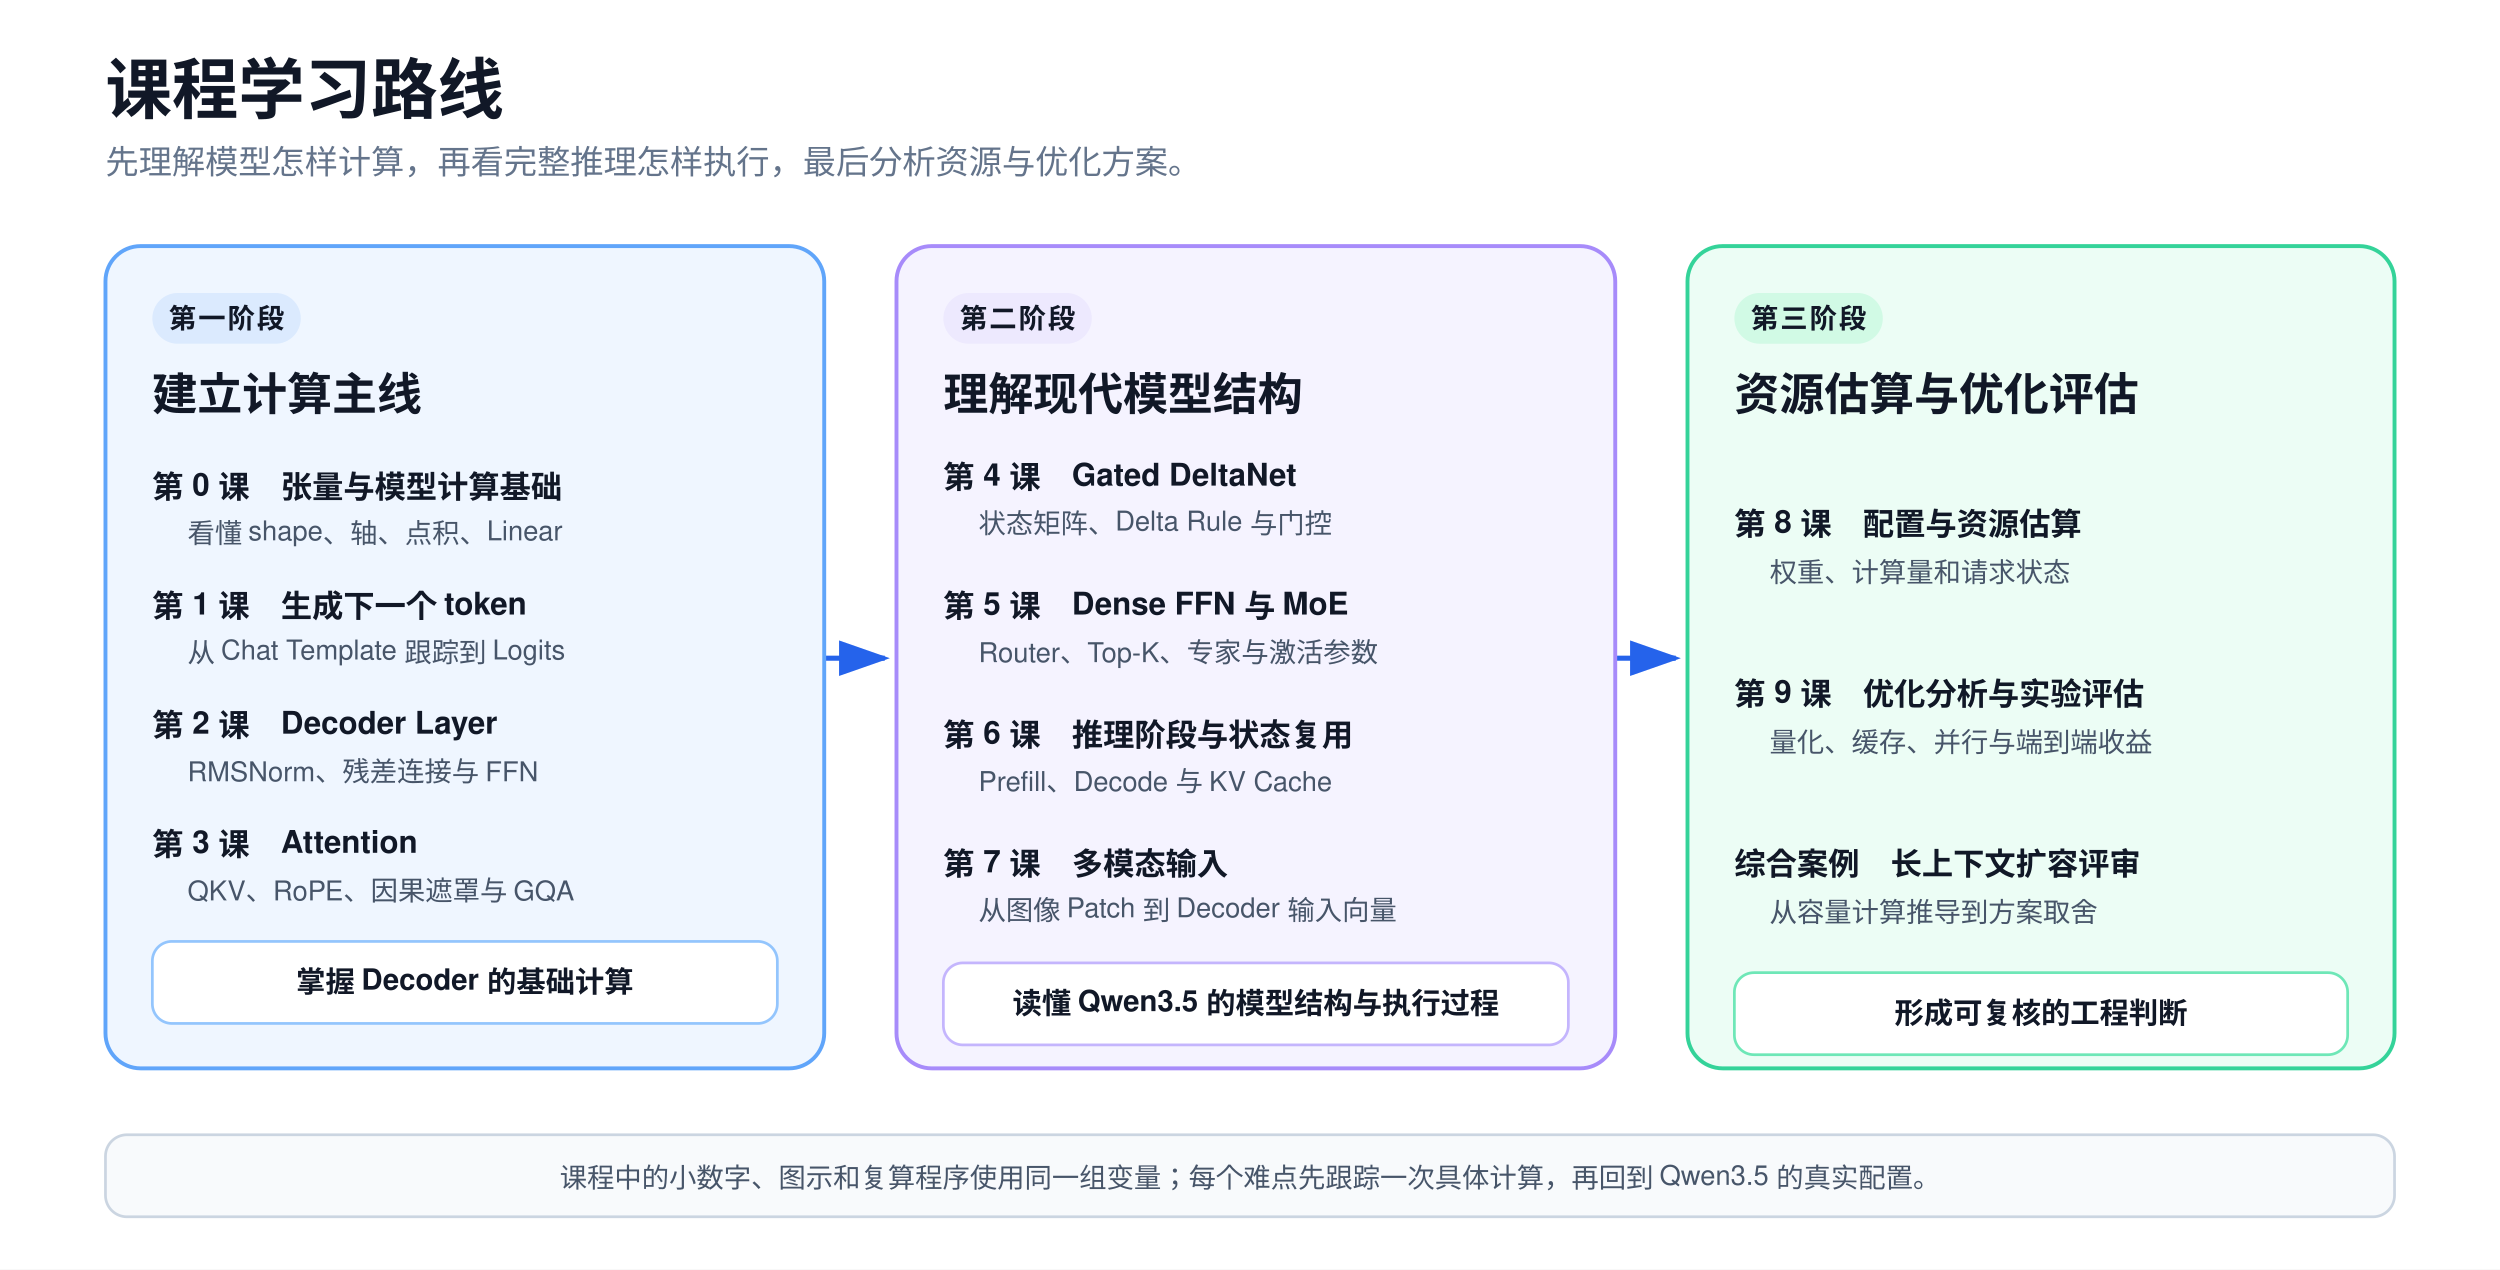
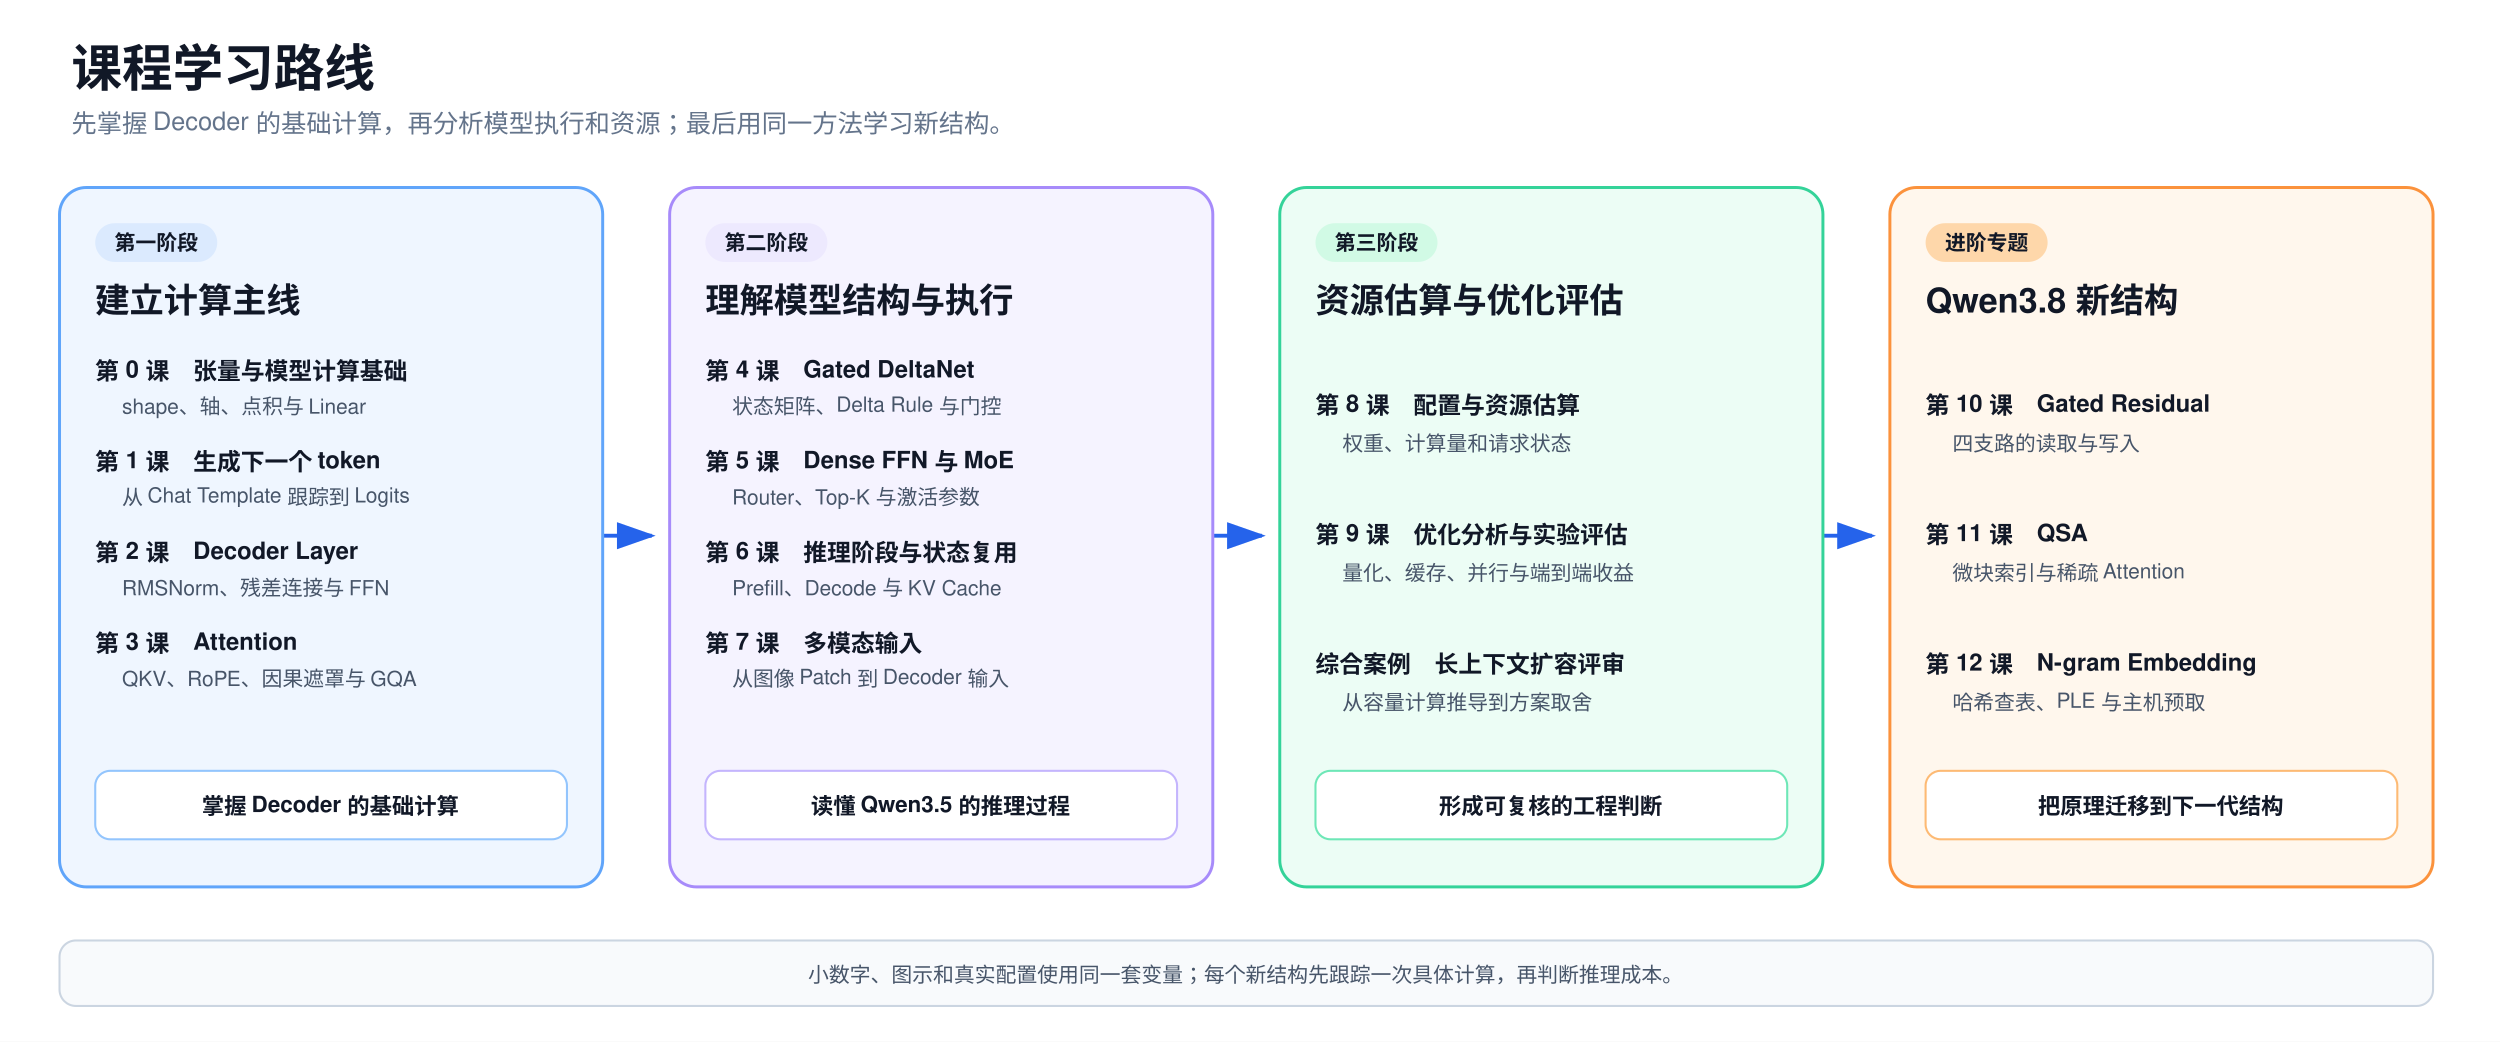
- <svg xmlns="http://www.w3.org/2000/svg" viewBox="0 0 1280 650" width="1280" height="650" role="img" aria-labelledby="course-roadmap-title course-roadmap-desc">
+ <svg xmlns="http://www.w3.org/2000/svg" viewBox="0 0 1680 700" width="1680" height="700" role="img" aria-labelledby="title desc">
  <style>
-     text{font-family:'Helvetica Neue',Helvetica,Arial,'PingFang SC','Microsoft YaHei','Microsoft JhengHei','SimHei',sans-serif;fill:#111827}
-     .title{font-size:34px;font-weight:700}.subtitle{font-size:17px;fill:#64748b}
-     .stage-number{font-size:14px;font-weight:700;letter-spacing:1px}.stage-title{font-size:23px;font-weight:700}
-     .lesson{font-size:16px;font-weight:650}.detail{font-size:14px;fill:#475569}.outcome{font-size:15px;font-weight:600}
+     text { font-family: 'Helvetica Neue', Helvetica, Arial, 'PingFang SC', 'Microsoft YaHei', sans-serif; fill: #111827; }
+     .title { font-size: 34px; font-weight: 700; }
+     .subtitle { font-size: 17px; fill: #64748b; }
+     .stage-number { font-size: 14px; font-weight: 700; }
+     .stage-title { font-size: 23px; font-weight: 700; }
+     .lesson { font-size: 16px; font-weight: 650; }
+     .detail { font-size: 14px; fill: #475569; }
+     .outcome { font-size: 15px; font-weight: 600; }
+     .edge { fill: none; stroke: #2563eb; stroke-width: 2.6; marker-end: url(#arrow); }
  </style>
  <defs>
-     <marker id="roadmap-arrow" markerWidth="10" markerHeight="7" refX="9" refY="3.5" orient="auto">
+     <marker id="arrow" markerWidth="10" markerHeight="7" refX="9" refY="3.5" orient="auto">
      <polygon points="0 0,10 3.5,0 7" fill="#2563eb" />
    </marker>
  </defs>
-   <rect width="1280" height="650" fill="#ffffff" data-graph-role="canvas" />
-   <g data-graph-role="title-block">
-     <text x="54" y="58" class="title">课程学习路线</text>
-     <text x="54" y="89" class="subtitle">先理解模型怎样计算，再看完整推理怎样执行，最后分析资源与优化方案。</text>
+   <rect width="1680" height="700" fill="#ffffff" />
+   <text x="48" y="58" class="title">课程学习路线</text>
+   <text x="48" y="89" class="subtitle">先掌握 Decoder 的基础计算，再分析模型执行和资源；最后用同一方法学习新结构。</text>
+   <path d="M405 360 H438" class="edge" />
+   <path d="M815 360 H848" class="edge" />
+   <path d="M1225 360 H1258" class="edge" />
+   <g id="stage-one">
+     <rect x="40" y="126" width="365" height="470" rx="18" fill="#eff6ff" stroke="#60a5fa" stroke-width="2" />
+     <rect x="64" y="150" width="82" height="26" rx="13" fill="#dbeafe" />
+     <text x="105" y="168" class="stage-number" text-anchor="middle" fill="#1d4ed8">第一阶段</text>
+     <text x="64" y="210" class="stage-title">建立计算主线</text>
+     <text x="64" y="255" class="lesson">第 0 课　张量与模型计算基础</text>
+     <text x="82" y="278" class="detail">shape、轴、点积与 Linear</text>
+     <text x="64" y="316" class="lesson">第 1 课　生成下一个 token</text>
+     <text x="82" y="339" class="detail">从 Chat Template 跟踪到 Logits</text>
+     <text x="64" y="377" class="lesson">第 2 课　Decoder Layer</text>
+     <text x="82" y="400" class="detail">RMSNorm、残差连接与 FFN</text>
+     <text x="64" y="438" class="lesson">第 3 课　Attention</text>
+     <text x="82" y="461" class="detail">QKV、RoPE、因果遮罩与 GQA</text>
+     <rect x="64" y="518" width="317" height="46" rx="10" fill="#ffffff" stroke="#93c5fd" stroke-width="1.4" />
+     <text x="222" y="547" class="outcome" text-anchor="middle">掌握 Decoder 的基础计算</text>
  </g>
-   <g data-graph-role="edge" data-source="stage-one" data-target="stage-two">
-     <path d="M 422 337 H 453" fill="none" stroke="#2563eb" stroke-width="2.6" marker-end="url(#roadmap-arrow)" />
+   <g id="stage-two">
+     <rect x="450" y="126" width="365" height="470" rx="18" fill="#f5f3ff" stroke="#a78bfa" stroke-width="2" />
+     <rect x="474" y="150" width="82" height="26" rx="13" fill="#ede9fe" />
+     <text x="515" y="168" class="stage-number" text-anchor="middle" fill="#6d28d9">第二阶段</text>
+     <text x="474" y="210" class="stage-title">理解模型结构与执行</text>
+     <text x="474" y="255" class="lesson">第 4 课　Gated DeltaNet</text>
+     <text x="492" y="278" class="detail">状态矩阵、Delta Rule 与门控</text>
+     <text x="474" y="316" class="lesson">第 5 课　Dense FFN 与 MoE</text>
+     <text x="492" y="339" class="detail">Router、Top-K 与激活参数</text>
+     <text x="474" y="377" class="lesson">第 6 课　推理阶段与状态复用</text>
+     <text x="492" y="400" class="detail">Prefill、Decode 与 KV Cache</text>
+     <text x="474" y="438" class="lesson">第 7 课　多模态输入</text>
+     <text x="492" y="461" class="detail">从图像 Patch 到 Decoder 输入</text>
+     <rect x="474" y="518" width="317" height="46" rx="10" fill="#ffffff" stroke="#c4b5fd" stroke-width="1.4" />
+     <text x="632" y="547" class="outcome" text-anchor="middle">读懂 Qwen3.5 的推理过程</text>
  </g>
-   <g data-graph-role="edge" data-source="stage-two" data-target="stage-three">
-     <path d="M 827 337 H 858" fill="none" stroke="#2563eb" stroke-width="2.6" marker-end="url(#roadmap-arrow)" />
+   <g id="stage-three">
+     <rect x="860" y="126" width="365" height="470" rx="18" fill="#ecfdf5" stroke="#34d399" stroke-width="2" />
+     <rect x="884" y="150" width="82" height="26" rx="13" fill="#d1fae5" />
+     <text x="925" y="168" class="stage-number" text-anchor="middle" fill="#047857">第三阶段</text>
+     <text x="884" y="210" class="stage-title">资源估算与优化评估</text>
+     <text x="884" y="278" class="lesson">第 8 课　配置与资源估算</text>
+     <text x="902" y="303" class="detail">权重、计算量和请求状态</text>
+     <text x="884" y="365" class="lesson">第 9 课　优化分析与实验评估</text>
+     <text x="902" y="390" class="detail">量化、缓存、并行与端到端收益</text>
+     <text x="884" y="452" class="lesson">综合案例　长上下文扩容评审</text>
+     <text x="902" y="477" class="detail">从容量计算推导到方案取舍</text>
+     <rect x="884" y="518" width="317" height="46" rx="10" fill="#ffffff" stroke="#6ee7b7" stroke-width="1.4" />
+     <text x="1042" y="547" class="outcome" text-anchor="middle">形成可复核的工程判断</text>
  </g>
-   <g data-graph-role="node" id="stage-one" aria-label="第一阶段：建立计算主线">
-     <rect x="54" y="126" width="368" height="421" rx="18" fill="#eff6ff" stroke="#60a5fa" stroke-width="2" />
-     <rect x="78" y="150" width="76" height="26" rx="13" fill="#dbeafe" />
-     <text x="116" y="168" class="stage-number" text-anchor="middle" fill="#1d4ed8">第一阶段</text>
-     <text x="78" y="210" class="stage-title">建立计算主线</text>
-     <text x="78" y="255" class="lesson">第 0 课　张量与模型计算基础</text>
-     <text x="96" y="278" class="detail">看懂 shape、轴、点积、Linear</text>
-     <text x="78" y="316" class="lesson">第 1 课　生成下一个 token</text>
-     <text x="96" y="339" class="detail">从 Chat Template 跟踪到 Logits</text>
-     <text x="78" y="377" class="lesson">第 2 课　Decoder Layer</text>
-     <text x="96" y="400" class="detail">RMSNorm、残差连接与 FFN</text>
-     <text x="78" y="438" class="lesson">第 3 课　Attention</text>
-     <text x="96" y="461" class="detail">QKV、RoPE、因果遮罩与 GQA</text>
-     <rect x="78" y="482" width="320" height="42" rx="10" fill="#ffffff" stroke="#93c5fd" stroke-width="1.4" />
-     <text x="238" y="508" class="outcome" text-anchor="middle">掌握 Decoder 的基础计算</text>
+   <g id="stage-four">
+     <rect x="1270" y="126" width="365" height="470" rx="18" fill="#fff7ed" stroke="#fb923c" stroke-width="2" />
+     <rect x="1294" y="150" width="82" height="26" rx="13" fill="#fed7aa" />
+     <text x="1335" y="168" class="stage-number" text-anchor="middle" fill="#c2410c">进阶专题</text>
+     <text x="1294" y="210" class="stage-title">Qwen3.8 新结构</text>
+     <text x="1294" y="278" class="lesson">第 10 课　Gated Residual</text>
+     <text x="1312" y="303" class="detail">四支路的读取与写入</text>
+     <text x="1294" y="365" class="lesson">第 11 课　QSA</text>
+     <text x="1312" y="390" class="detail">微块索引与稀疏 Attention</text>
+     <text x="1294" y="452" class="lesson">第 12 课　N-gram Embedding</text>
+     <text x="1312" y="477" class="detail">哈希查表、PLE 与主机预取</text>
+     <rect x="1294" y="518" width="317" height="46" rx="10" fill="#ffffff" stroke="#fdba74" stroke-width="1.4" />
+     <text x="1452" y="547" class="outcome" text-anchor="middle">把原理迁移到下一代结构</text>
  </g>
-   <g data-graph-role="node" id="stage-two" aria-label="第二阶段：理解现代模型结构">
-     <rect x="459" y="126" width="368" height="421" rx="18" fill="#f5f3ff" stroke="#a78bfa" stroke-width="2" />
-     <rect x="483" y="150" width="76" height="26" rx="13" fill="#ede9fe" />
-     <text x="521" y="168" class="stage-number" text-anchor="middle" fill="#6d28d9">第二阶段</text>
-     <text x="483" y="210" class="stage-title">理解现代模型结构</text>
-     <text x="483" y="250" class="lesson">第 4 课　Gated DeltaNet</text>
-     <text x="501" y="273" class="detail">状态矩阵、Delta Rule 与门控</text>
-     <text x="483" y="316" class="lesson">第 5 课　Dense FFN 与 MoE</text>
-     <text x="501" y="339" class="detail">Router、Top-K、专家与激活参数</text>
-     <text x="483" y="382" class="lesson">第 6 课　推理阶段与状态复用</text>
-     <text x="501" y="405" class="detail">Prefill、Decode 与 KV Cache</text>
-     <text x="483" y="448" class="lesson">第 7 课　多模态输入</text>
-     <text x="501" y="471" class="detail">从图像 Patch 到 Decoder 输入向量</text>
-     <rect x="483" y="493" width="320" height="42" rx="10" fill="#ffffff" stroke="#c4b5fd" stroke-width="1.4" />
-     <text x="643" y="519" class="outcome" text-anchor="middle">读懂 Qwen3.5 的模型结构与执行过程</text>
-   </g>
-   <g data-graph-role="node" id="stage-three" aria-label="第三阶段：资源估算与优化评估">
-     <rect x="864" y="126" width="362" height="421" rx="18" fill="#ecfdf5" stroke="#34d399" stroke-width="2" />
-     <rect x="888" y="150" width="76" height="26" rx="13" fill="#d1fae5" />
-     <text x="926" y="168" class="stage-number" text-anchor="middle" fill="#047857">第三阶段</text>
-     <text x="888" y="210" class="stage-title">资源估算与优化评估</text>
-     <text x="888" y="274" class="lesson">第 8 课　配置与资源估算</text>
-     <text x="906" y="298" class="detail">权重、计算量和请求状态</text>
-     <text x="888" y="361" class="lesson">第 9 课　优化分析与实验评估</text>
-     <text x="906" y="385" class="detail">量化、缓存、并行与端到端收益</text>
-     <text x="888" y="448" class="lesson">综合案例　长上下文扩容评审</text>
-     <text x="906" y="472" class="detail">从容量计算推导到方案取舍</text>
-     <rect x="888" y="498" width="314" height="42" rx="10" fill="#ffffff" stroke="#6ee7b7" stroke-width="1.4" />
-     <text x="1045" y="524" class="outcome" text-anchor="middle">形成可复核的工程判断</text>
-   </g>
-   <g data-graph-role="annotation">
-     <rect x="54" y="581" width="1172" height="42" rx="11" fill="#f8fafc" stroke="#cbd5e1" stroke-width="1.4" />
-     <text x="640" y="608" class="detail" text-anchor="middle">课程中的小数字、图示和复算程序使用同一组变量；每个难点先跟踪一次具体计算，再回到 Qwen3.5 的真实配置。</text>
-   </g>
+   <rect x="40" y="632" width="1595" height="44" rx="11" fill="#f8fafc" stroke="#cbd5e1" stroke-width="1.4" />
+   <text x="837" y="660" class="detail" text-anchor="middle">小数字、图示和真实配置使用同一套变量；每个新结构先跟踪一次具体计算，再判断推理成本。</text>
</svg>
